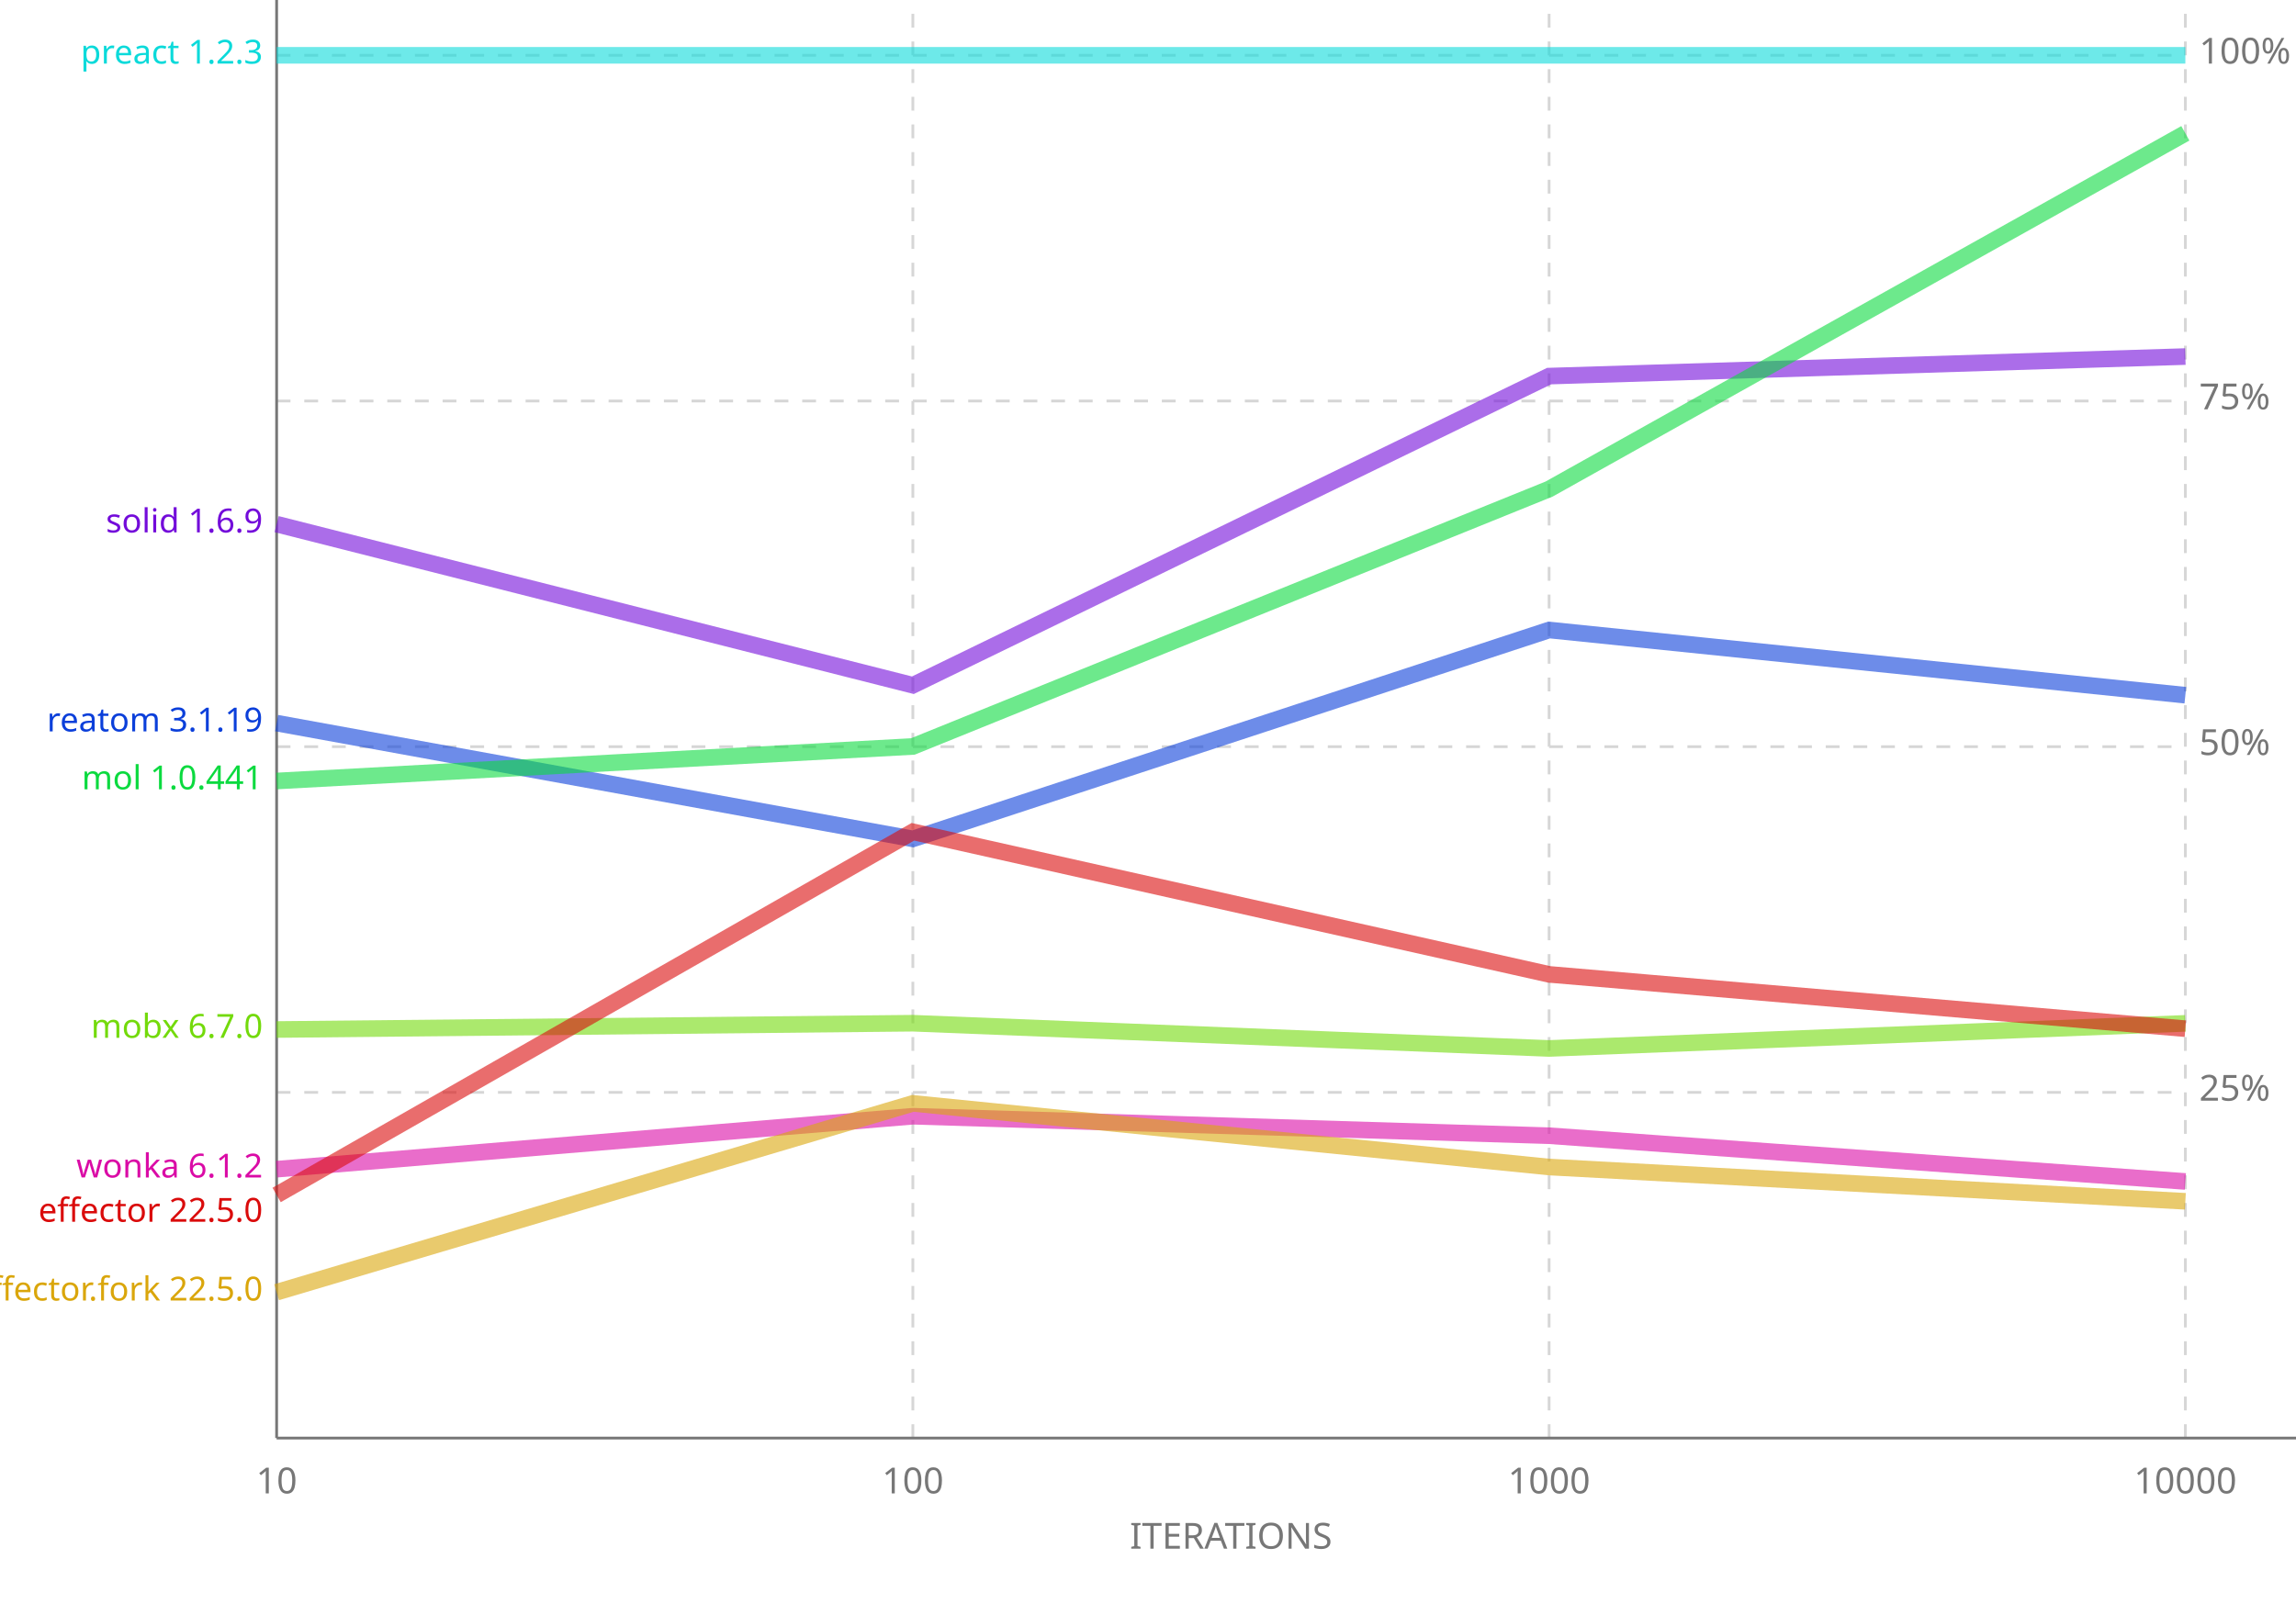
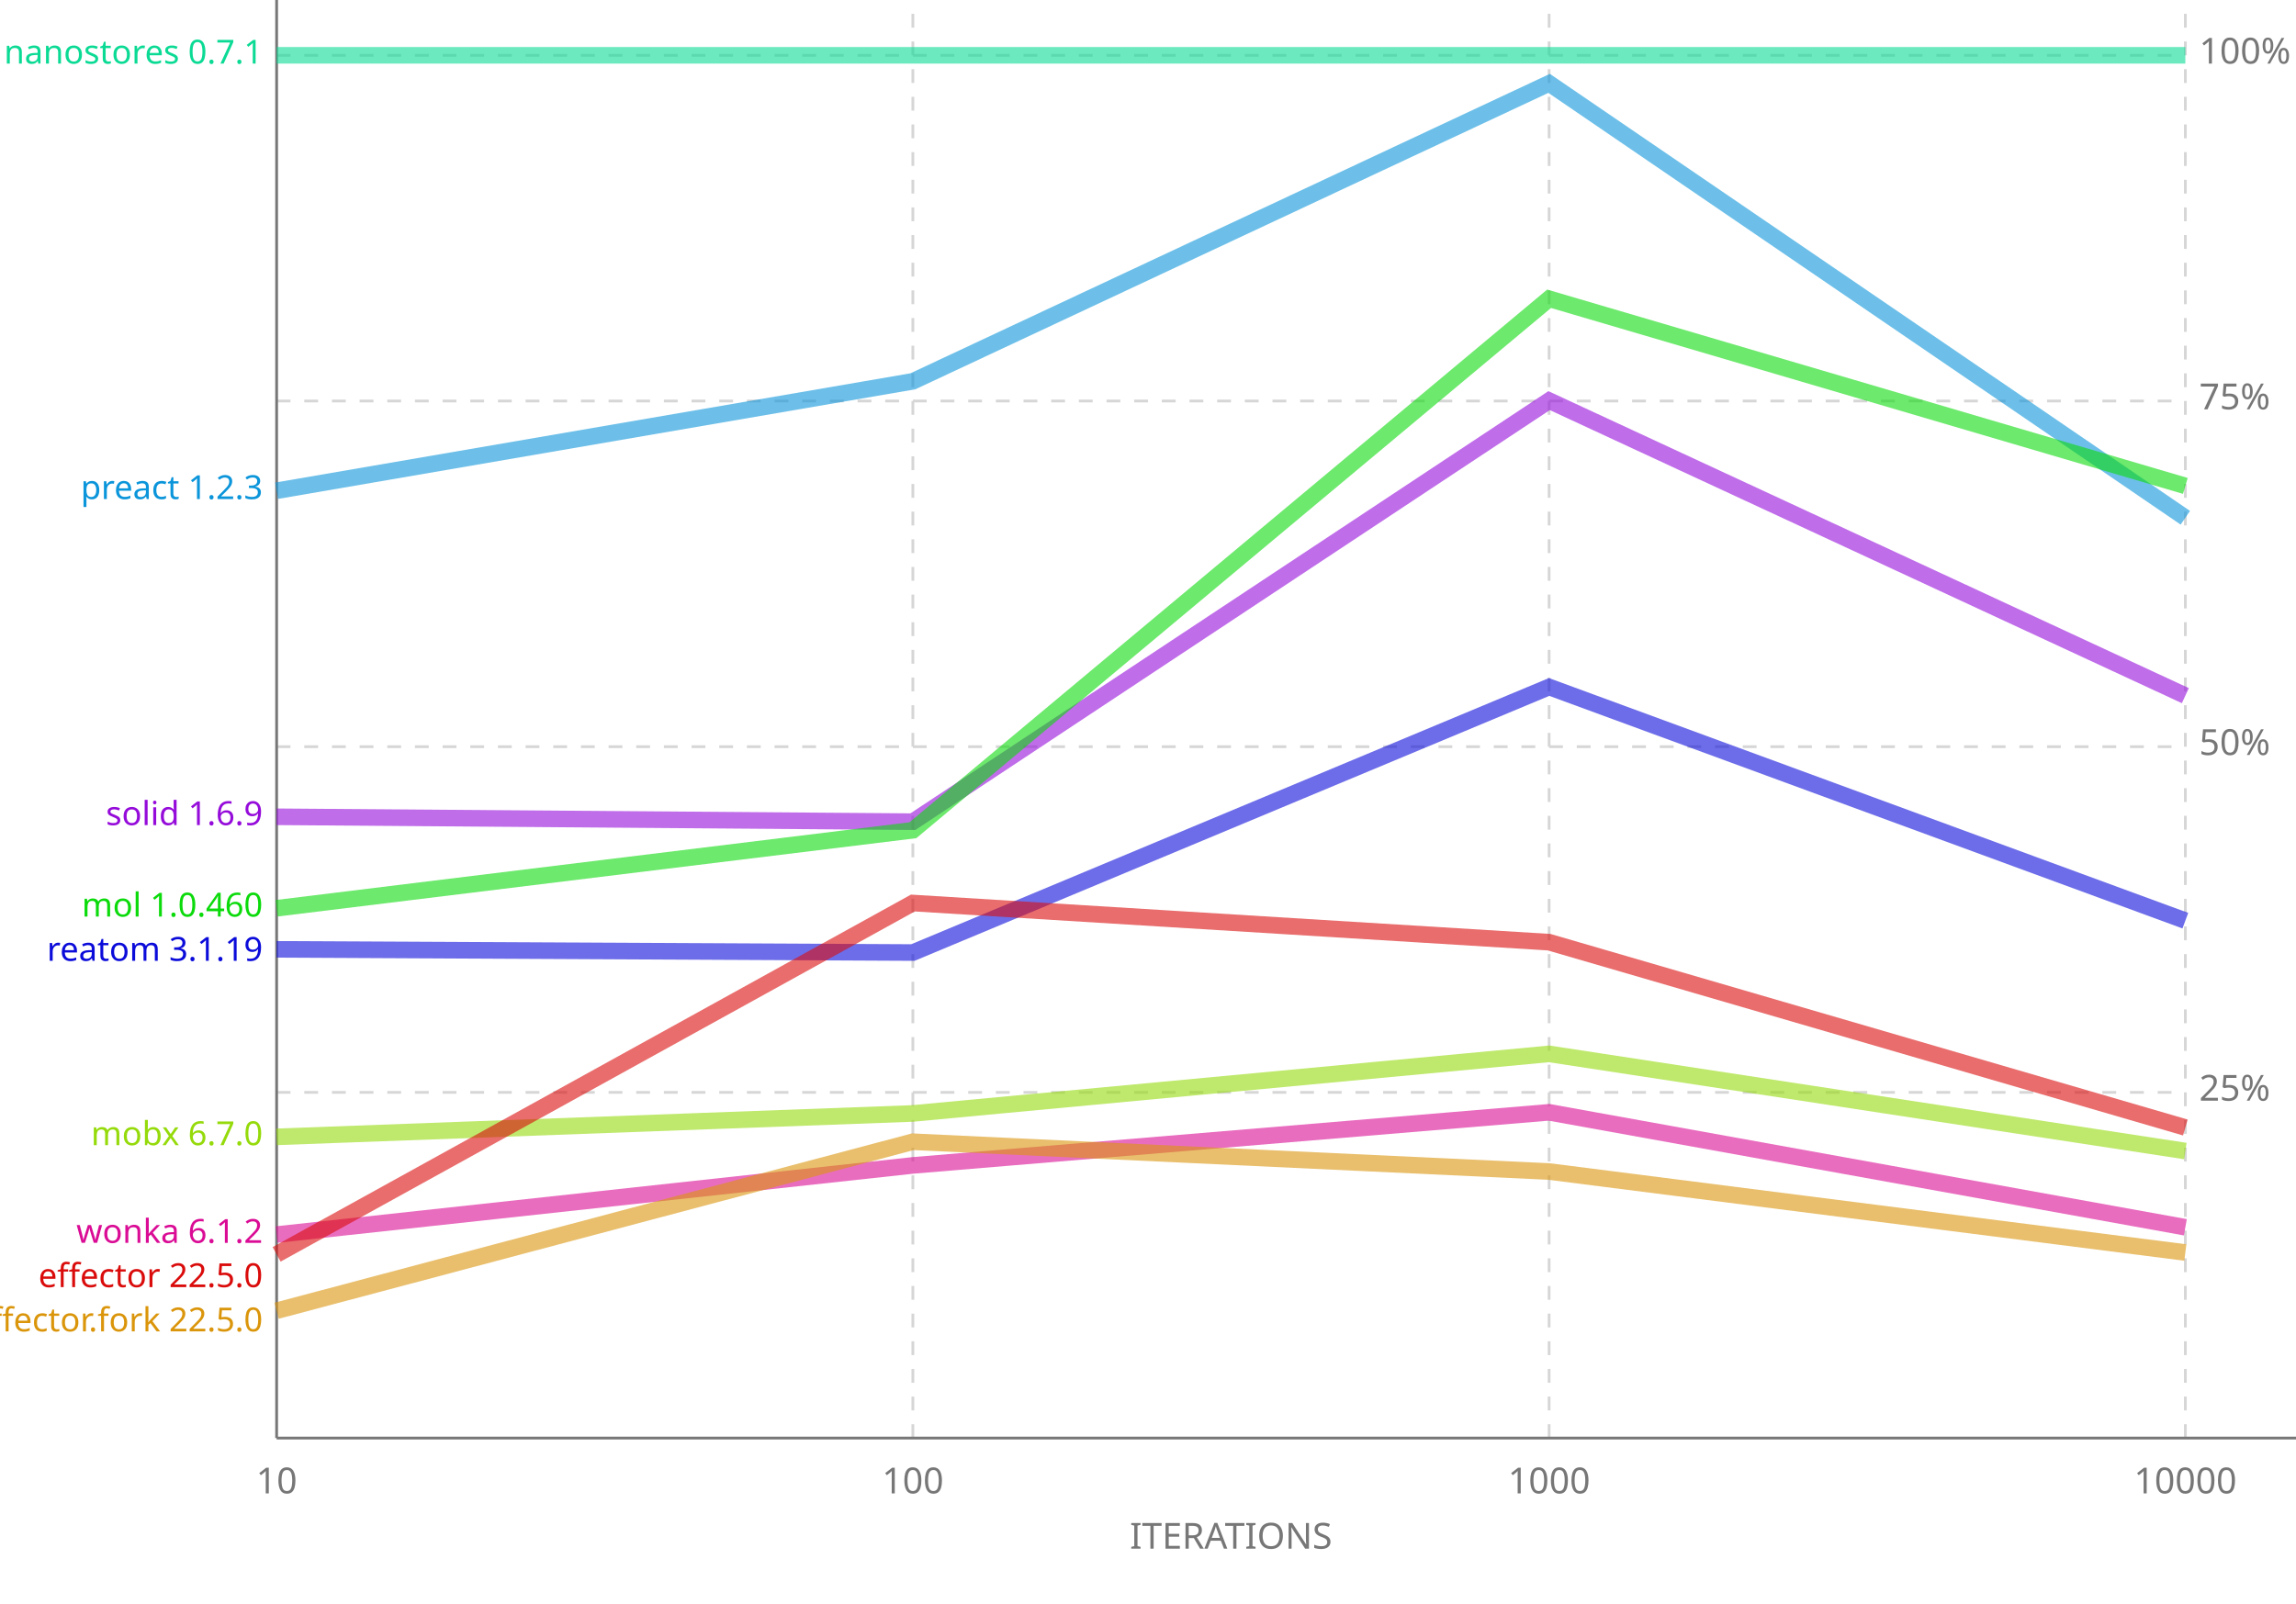
<svg xmlns="http://www.w3.org/2000/svg" id="bench-chart" viewBox="0 0 830 580">
  <style>
    #bench-chart .grid {
      stroke: #777777;
      stroke-width: 1;
    }

    #bench-chart .dashed {
      stroke: #777777;
      opacity: 0.3;
      stroke-width: 1;
      stroke-dasharray: 5, 5;
    }

    #bench-chart .labels {
      fill: #777777;
      font-size: 13px;
      font-family: sans-serif;
    }

    #bench-chart .x-labels {
      text-anchor: middle;
    }

    #bench-chart .y-labels {
      text-anchor: start;
    }

    #bench-chart .lib-label {
      font-size: 12px;
      font-family: sans-serif;
      text-anchor: end;
    }

    #bench-chart .line-med {
      stroke-width: 6;
      opacity: 0.6;
    }
  </style>
  <g class="grid">
    <line x1="100" y1="520" x2="830" y2="520" />
    <line x1="100" y1="520" x2="100" y2="0" />
  </g>
  <g class="dashed">
    <line x1="330" y1="520" x2="330" y2="0" />
    <line x1="560" y1="520" x2="560" y2="0" />
    <line x1="790" y1="520" x2="790" y2="0" />
    <line x1="100" y1="20" x2="790" y2="20" />
    <line x1="100" y1="145" x2="790" y2="145" />
    <line x1="100" y1="270" x2="790" y2="270" />
    <line x1="100" y1="395" x2="790" y2="395" />
  </g>
  <g class="labels x-labels">
    <text x="100" y="540">10</text>
    <text x="330" y="540">100</text>
    <text x="560" y="540">1000</text>
    <text x="790" y="540">10000</text>
    <text x="445" y="560">ITERATIONS</text>
  </g>
  <g class="labels y-labels">
    <text x="795" y="23">100%</text>
    <text x="795" y="148">75%</text>
    <text x="795" y="273">50%</text>
    <text x="795" y="398">25%</text>
  </g>
  <g>
-     <text class="lib-label" x="95" y="23" fill="hsl(180, 90%, 45%)">preact 1.2.3</text>
-     <polyline class="line-med" fill="none" stroke="hsl(180, 90%, 45%)" points="100,20 330,20 560,20 790,20" />
+     <text class="lib-label" x="95" y="23" fill="hsl(160, 90%, 45%)">nanostores 0.7.1</text>
+     <polyline class="line-med" fill="none" stroke="hsl(160, 90%, 45%)" points="100,20 330,20 560,20 790,20" />
  </g>
  <g>
-     <text class="lib-label" x="95" y="192.523" fill="hsl(270, 90%, 45%)">solid 1.6.9</text>
-     <polyline class="line-med" fill="none" stroke="hsl(270, 90%, 45%)" points="100,189.523 330,247.786 560,135.998 790,128.927" />
+     <text class="lib-label" x="95" y="180.45" fill="hsl(200, 90%, 45%)">preact 1.2.3</text>
+     <polyline class="line-med" fill="none" stroke="hsl(200, 90%, 45%)" points="100,177.45 330,137.88 560,30.145 790,187.221" />
  </g>
  <g>
-     <text class="lib-label" x="95" y="264.472" fill="hsl(225, 90%, 45%)">reatom 3.1.19</text>
-     <polyline class="line-med" fill="none" stroke="hsl(225, 90%, 45%)" points="100,261.472 330,303.335 560,227.802 790,251.387" />
+     <text class="lib-label" x="95" y="298.348" fill="hsl(280, 90%, 45%)">solid 1.6.9</text>
+     <polyline class="line-med" fill="none" stroke="hsl(280, 90%, 45%)" points="100,295.348 330,297.118 560,144.861 790,251.543" />
  </g>
  <g>
-     <text class="lib-label" x="95" y="285.407" fill="hsl(135, 90%, 45%)">mol 1.0.441</text>
-     <polyline class="line-med" fill="none" stroke="hsl(135, 90%, 45%)" points="100,282.407 330,269.918 560,176.841 790,48.205" />
+     <text class="lib-label" x="95" y="331.426" fill="hsl(120, 90%, 45%)">mol 1.0.460</text>
+     <polyline class="line-med" fill="none" stroke="hsl(120, 90%, 45%)" points="100,328.426 330,300.213 560,108.031 790,175.706" />
  </g>
  <g>
-     <text class="lib-label" x="95" y="375.271" fill="hsl(90, 90%, 45%)">mobx 6.7.0</text>
-     <polyline class="line-med" fill="none" stroke="hsl(90, 90%, 45%)" points="100,372.271 330,369.993 560,379.117 790,370.041" />
+     <text class="lib-label" x="95" y="347.426" fill="hsl(240, 90%, 45%)">reatom 3.1.19</text>
+     <polyline class="line-med" fill="none" stroke="hsl(240, 90%, 45%)" points="100,343.283 330,344.437 560,248.405 790,332.909" />
  </g>
  <g>
-     <text class="lib-label" x="95" y="425.779" fill="hsl(315, 90%, 45%)">wonka 6.1.2</text>
-     <polyline class="line-med" fill="none" stroke="hsl(315, 90%, 45%)" points="100,422.779 330,403.626 560,410.671 790,427.211" />
+     <text class="lib-label" x="95" y="414.082" fill="hsl(80, 90%, 45%)">mobx 6.7.0</text>
+     <polyline class="line-med" fill="none" stroke="hsl(80, 90%, 45%)" points="100,411.082 330,402.619 560,381.077 790,416.212" />
  </g>
  <g>
-     <text class="lib-label" x="95" y="441.779" fill="hsl(0, 90%, 45%)">effector 22.5.0</text>
-     <polyline class="line-med" fill="none" stroke="hsl(0, 90%, 45%)" points="100,432.1 330,300.768 560,352.333 790,371.971" />
+     <text class="lib-label" x="95" y="449.417" fill="hsl(320, 90%, 45%)">wonka 6.1.2</text>
+     <polyline class="line-med" fill="none" stroke="hsl(320, 90%, 45%)" points="100,446.417 330,421.411 560,402.209 790,443.78" />
  </g>
  <g>
-     <text class="lib-label" x="95" y="470.26" fill="hsl(45, 90%, 45%)">effector.fork 22.5.0</text>
-     <polyline class="line-med" fill="none" stroke="hsl(45, 90%, 45%)" points="100,467.26 330,398.974 560,421.991 790,434.388" />
+     <text class="lib-label" x="95" y="465.417" fill="hsl(0, 90%, 45%)">effector 22.5.0</text>
+     <polyline class="line-med" fill="none" stroke="hsl(0, 90%, 45%)" points="100,453.567 330,326.532 560,340.69 790,407.703" />
+   </g>
+   <g>
+     <text class="lib-label" x="95" y="481.417" fill="hsl(40, 90%, 45%)">effector.fork 22.5.0</text>
+     <polyline class="line-med" fill="none" stroke="hsl(40, 90%, 45%)" points="100,473.957 330,412.85 560,423.62 790,452.908" />
  </g>
</svg>
